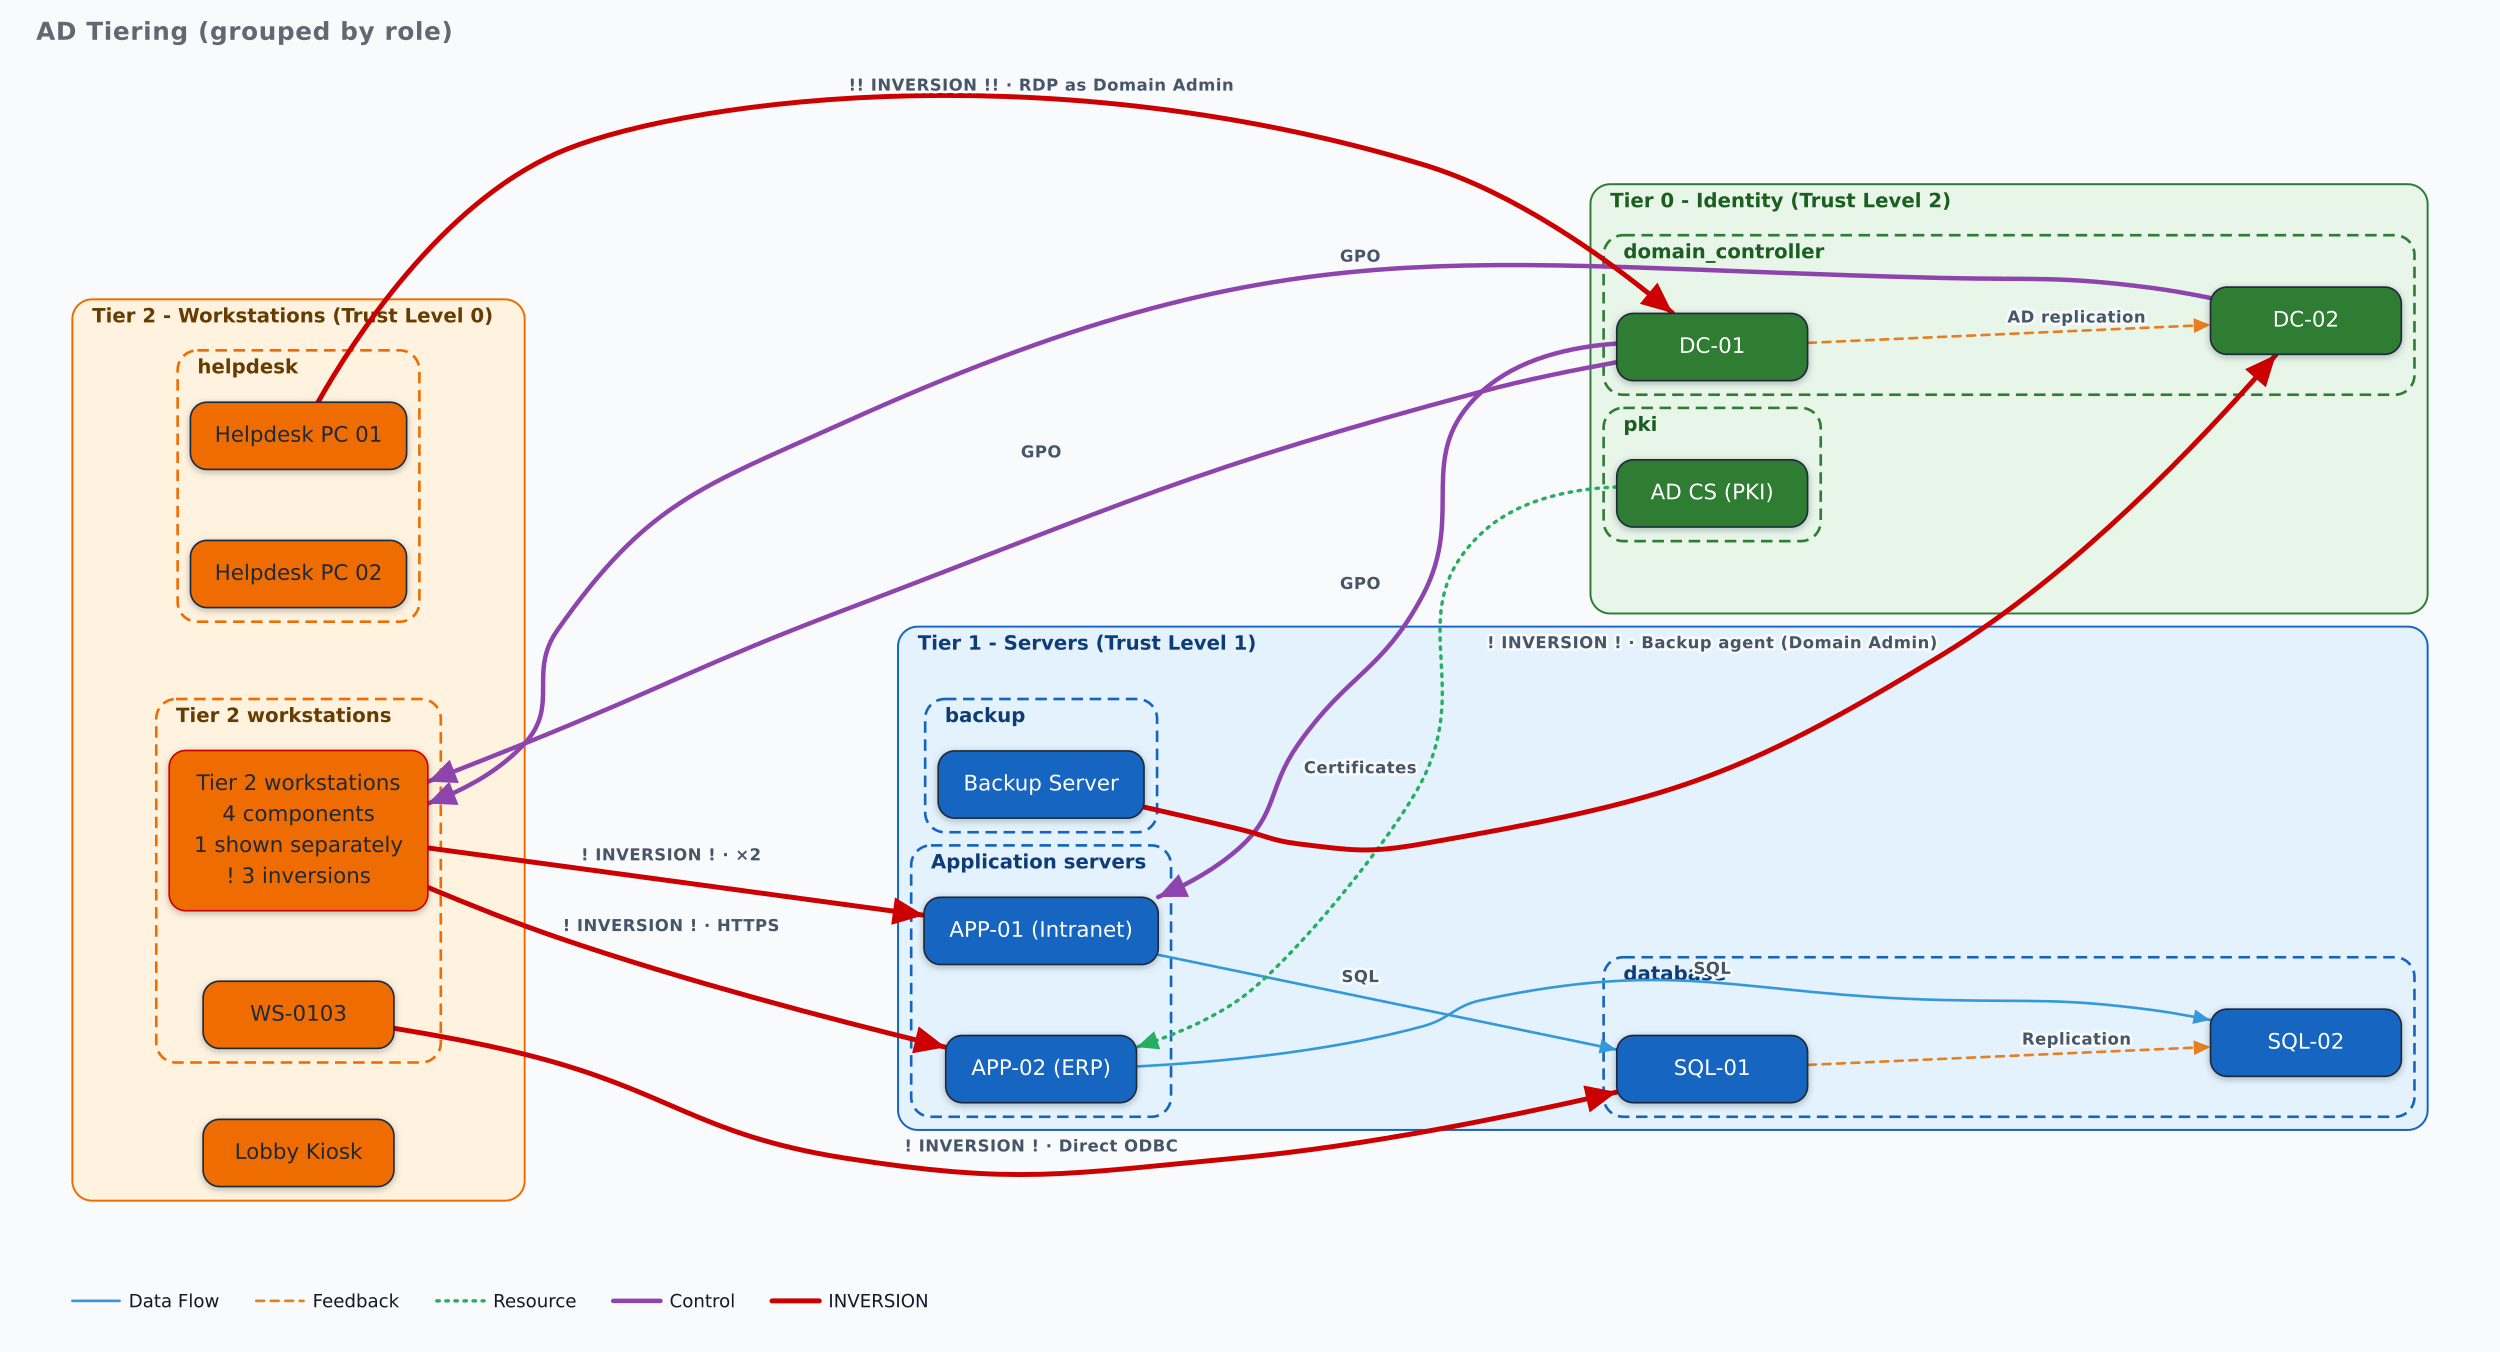
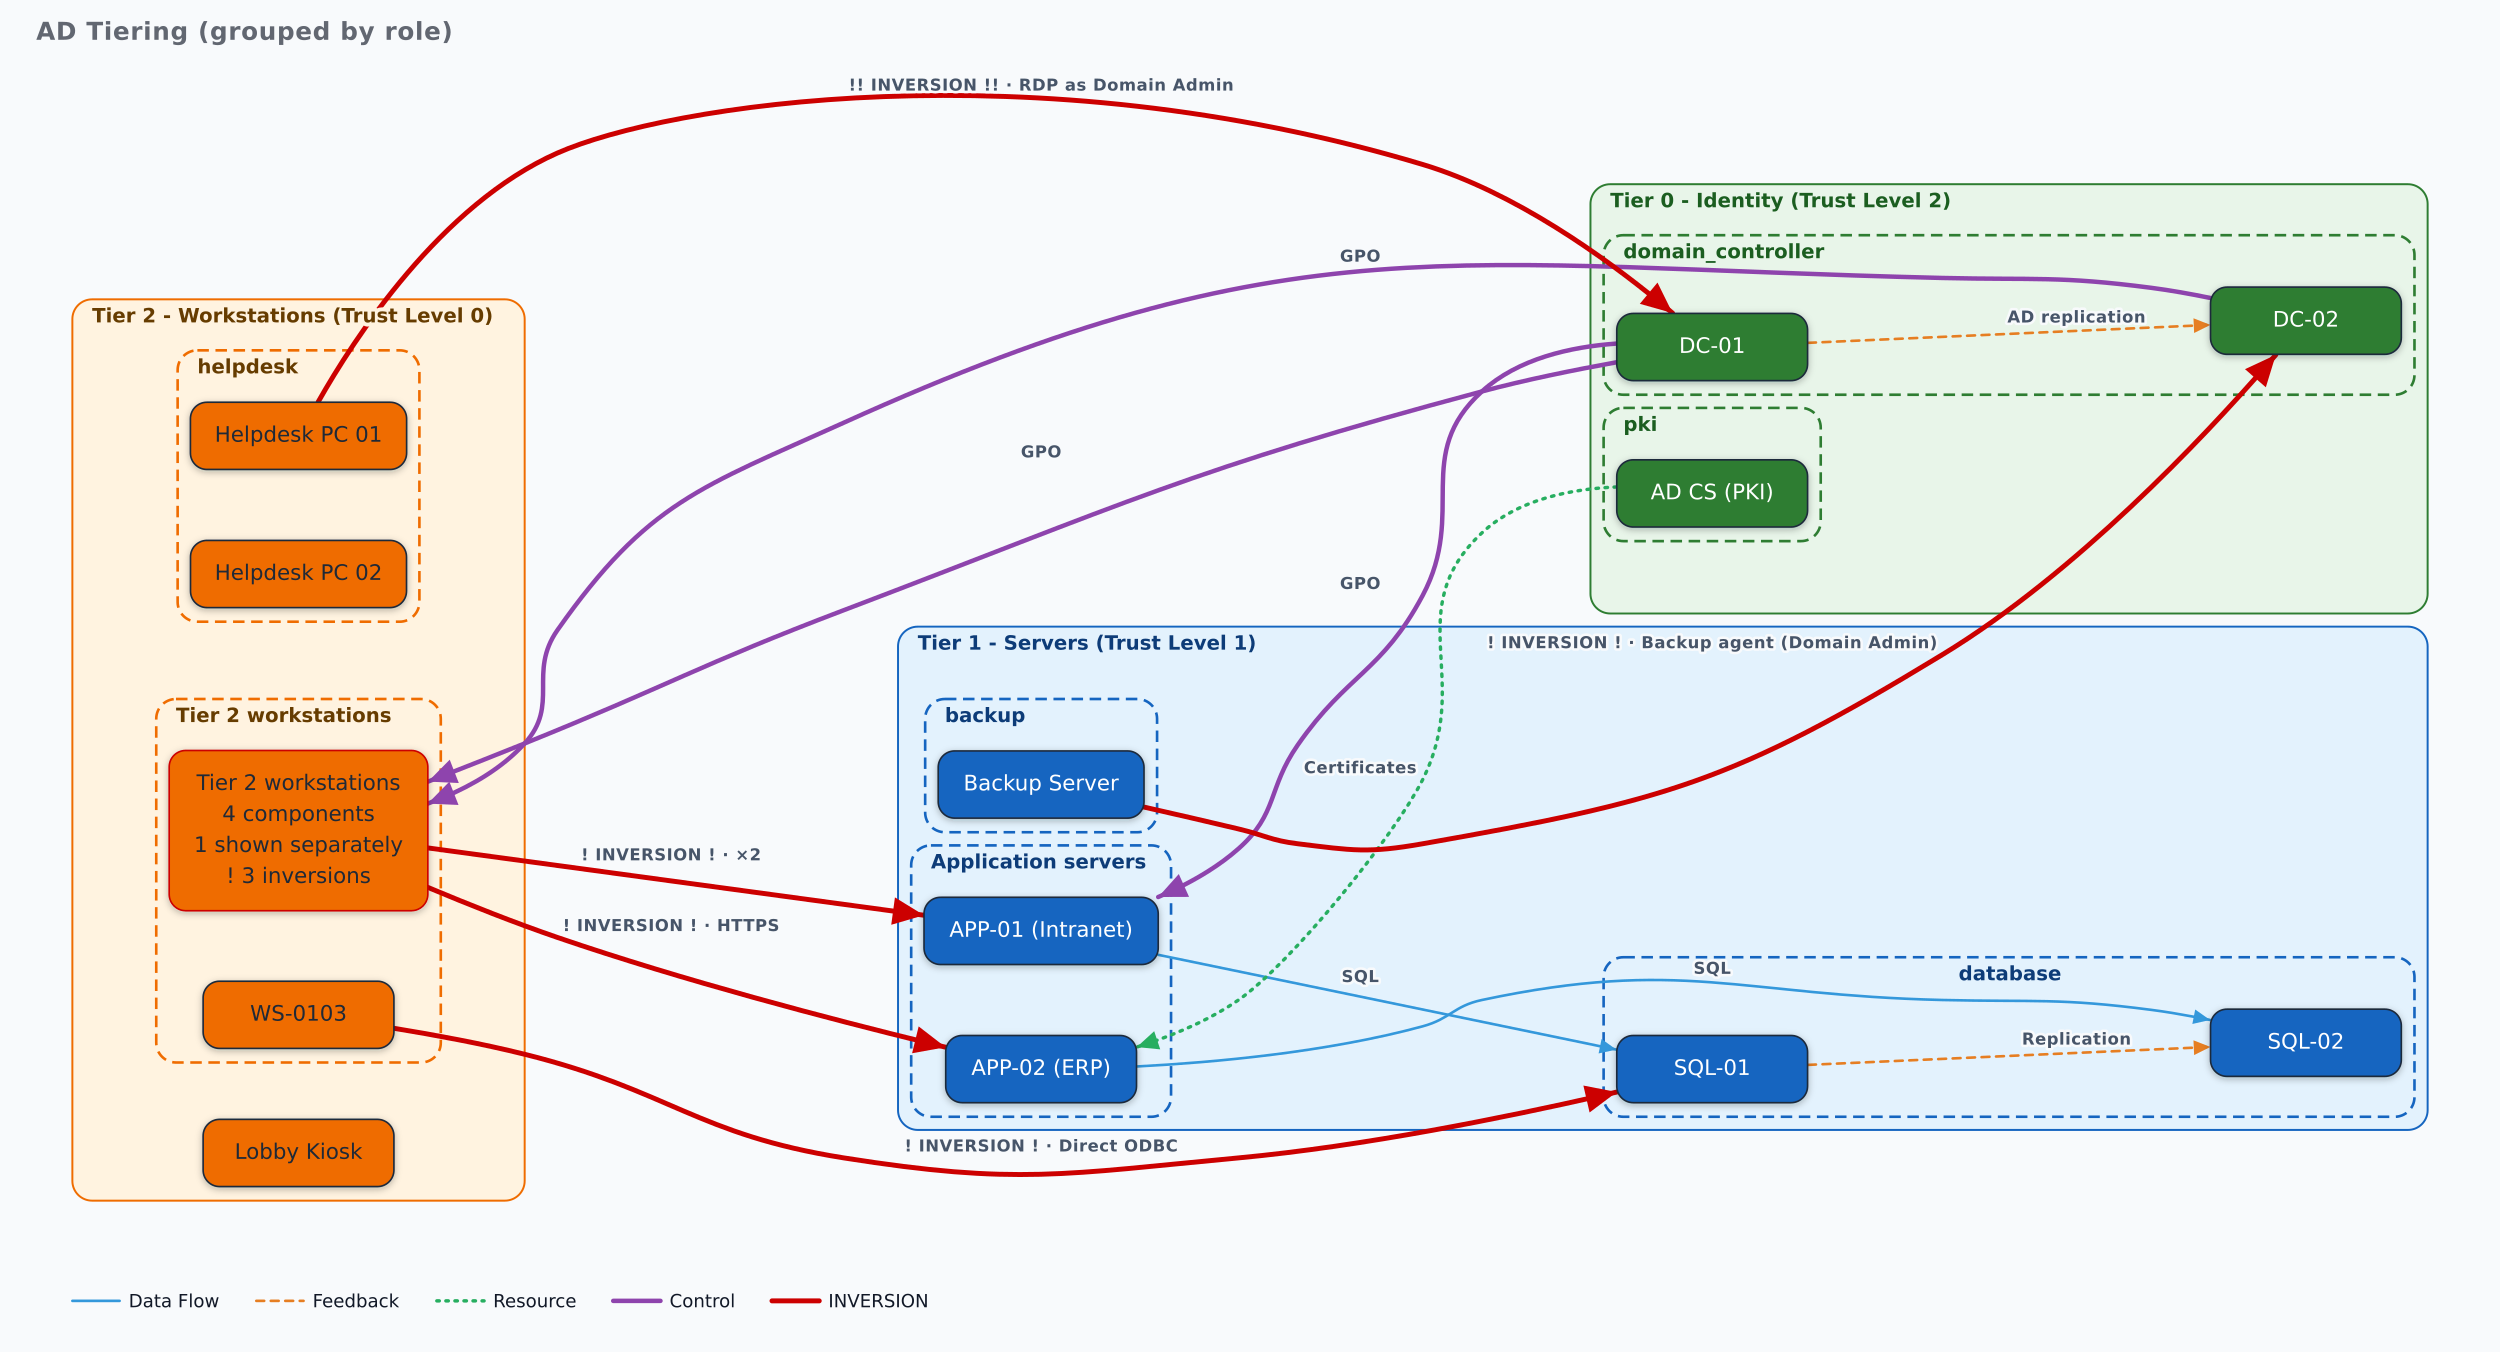
<svg xmlns="http://www.w3.org/2000/svg" width="1520" height="822" viewBox="-44 -44 1520 822" preserveAspectRatio="xMidYMid meet" class="usv-svg usv-privilegegradient" data-usv-engine="svg" data-usv-module="privilegegradient" data-usv-theme="sv_default">
  <defs>
    <filter id="usv-shadow-0" x="-20%" y="-20%" width="140%" height="140%">
      <feDropShadow dx="0" dy="1.2" stdDeviation="2.2" flood-color="#0f172a" flood-opacity="0.28" />
    </filter>
    <marker id="usv-arrow-1" viewBox="0 0 10 10" refX="9" refY="5" markerWidth="7" markerHeight="7" orient="auto-start-reverse">
      <path d="M 0 1 L 9 5 L 0 9 z" fill="#cc0000" />
    </marker>
    <marker id="usv-arrow-2" viewBox="0 0 10 10" refX="9" refY="5" markerWidth="7" markerHeight="7" orient="auto-start-reverse">
      <path d="M 0 1 L 9 5 L 0 9 z" fill="#3498db" />
    </marker>
    <marker id="usv-arrow-3" viewBox="0 0 10 10" refX="9" refY="5" markerWidth="7" markerHeight="7" orient="auto-start-reverse">
      <path d="M 0 1 L 9 5 L 0 9 z" fill="#e67e22" />
    </marker>
    <marker id="usv-arrow-4" viewBox="0 0 10 10" refX="9" refY="5" markerWidth="7" markerHeight="7" orient="auto-start-reverse">
      <path d="M 0 1 L 9 5 L 0 9 z" fill="#8e44ad" />
    </marker>
    <marker id="usv-arrow-5" viewBox="0 0 10 10" refX="9" refY="5" markerWidth="7" markerHeight="7" orient="auto-start-reverse">
      <path d="M 0 1 L 9 5 L 0 9 z" fill="#27ae60" />
    </marker>
  </defs>
  <style type="text/css">
.usv-privilegegradient text { font-family: DejaVu Sans; }
.usv-privilegegradient .usv-node:hover rect, .usv-privilegegradient .usv-node:hover polygon { stroke-width: 2.2; }
</style>
  <rect x="-44" y="-44" width="1520" height="822" rx="0" fill="#f8fafc" stroke="none" stroke-width="0" />
  <g class="usv-cluster" data-cluster-id="tier2" data-label="Tier 2 - Workstations (Trust Level 0)" data-trust-level="0" data-zone="tier2">
    <rect x="0" y="138" width="275" height="548" rx="12" fill="#fff3e0" stroke="#ef6c00" stroke-width="1.2" />
-     <text x="12" y="152" text-anchor="start" font-size="12" fill="#663c00" font-weight="bold">Tier 2 - Workstations (Trust Level 0)</text>
  </g>
  <g class="usv-cluster" data-cluster-id="tier1" data-label="Tier 1 - Servers (Trust Level 1)" data-trust-level="1" data-zone="tier1">
    <rect x="502" y="337" width="930" height="306" rx="12" fill="#e3f2fd" stroke="#1565c0" stroke-width="1.2" />
-     <text x="514" y="351" text-anchor="start" font-size="12" fill="#0d3c78" font-weight="bold">Tier 1 - Servers (Trust Level 1)</text>
  </g>
  <g class="usv-cluster" data-cluster-id="tier0" data-label="Tier 0 - Identity (Trust Level 2)" data-trust-level="2" data-zone="tier0">
    <rect x="923" y="68" width="509" height="261" rx="12" fill="#e8f5e9" stroke="#2e7d32" stroke-width="1.2" />
-     <text x="935" y="82" text-anchor="start" font-size="12" fill="#1b5e20" font-weight="bold">Tier 0 - Identity (Trust Level 2)</text>
  </g>
  <g class="usv-cluster" data-cluster-id="tier2_workstation" data-collapsed="true" data-kept-count="1" data-label="Tier 2 workstations" data-zone="tier2">
    <rect x="51" y="381" width="173" height="221" rx="12" fill="#fff3e0" stroke="#ef6c00" stroke-width="1.6" stroke-dasharray="7 4" />
-     <text x="63" y="395" text-anchor="start" font-size="12" fill="#663c00" font-weight="bold">Tier 2 workstations</text>
  </g>
  <g class="usv-cluster" data-cluster-id="tier2_helpdesk" data-collapsed="false" data-label="helpdesk" data-zone="tier2">
    <rect x="64" y="169" width="147" height="165" rx="12" fill="#fff3e0" stroke="#ef6c00" stroke-width="1.6" stroke-dasharray="7 4" />
-     <text x="76" y="183" text-anchor="start" font-size="12" fill="#663c00" font-weight="bold">helpdesk</text>
  </g>
  <g class="usv-cluster" data-cluster-id="tier1_app_server" data-collapsed="false" data-label="Application servers" data-zone="tier1">
    <rect x="510" y="470" width="158" height="165" rx="12" fill="#e3f2fd" stroke="#1565c0" stroke-width="1.6" stroke-dasharray="7 4" />
-     <text x="522" y="484" text-anchor="start" font-size="12" fill="#0d3c78" font-weight="bold">Application servers</text>
  </g>
  <g class="usv-cluster" data-cluster-id="tier1_database" data-collapsed="false" data-label="database" data-zone="tier1">
    <rect x="931" y="538" width="493" height="97" rx="12" fill="#e3f2fd" stroke="#1565c0" stroke-width="1.6" stroke-dasharray="7 4" />
-     <text x="943" y="552" text-anchor="start" font-size="12" fill="#0d3c78" font-weight="bold">database</text>
  </g>
  <g class="usv-cluster" data-cluster-id="tier1_backup" data-collapsed="false" data-label="backup" data-zone="tier1">
    <rect x="518.5" y="381" width="141" height="81" rx="12" fill="#e3f2fd" stroke="#1565c0" stroke-width="1.6" stroke-dasharray="7 4" />
-     <text x="530.5" y="395" text-anchor="start" font-size="12" fill="#0d3c78" font-weight="bold">backup</text>
  </g>
  <g class="usv-cluster" data-cluster-id="tier0_domain_controller" data-collapsed="false" data-label="domain_controller" data-zone="tier0">
    <rect x="931" y="99" width="493" height="97" rx="12" fill="#e8f5e9" stroke="#2e7d32" stroke-width="1.6" stroke-dasharray="7 4" />
-     <text x="943" y="113" text-anchor="start" font-size="12" fill="#1b5e20" font-weight="bold">domain_controller</text>
  </g>
  <g class="usv-cluster" data-cluster-id="tier0_pki" data-collapsed="false" data-label="pki" data-zone="tier0">
    <rect x="931" y="204" width="132" height="81" rx="12" fill="#e8f5e9" stroke="#2e7d32" stroke-width="1.6" stroke-dasharray="7 4" />
-     <text x="943" y="218" text-anchor="start" font-size="12" fill="#1b5e20" font-weight="bold">pki</text>
  </g>
  <g class="usv-edge usv-edge--inversion" data-edge-count="2" data-from="__group_tier2/workstation" data-inversion="true" data-severity="medium" data-to="app_01" data-trust-gap="1" data-type="data">
    <path d="M 216.03 471.52 C 297.52 482.58 425.11 499.89 507.64 511.1 L 517.73 512.46" fill="none" stroke="#cc0000" stroke-width="3" stroke-linecap="round" marker-end="url(#usv-arrow-1)" />
  </g>
  <g class="usv-edge usv-edge--inversion" data-from="__group_tier2/workstation" data-inversion="true" data-severity="medium" data-to="app_02" data-trust-gap="1" data-type="data">
    <path d="M 216.16 495.54 C 241.09 506.01 268.98 517.08 295 526 C 371.27 552.13 460.96 575.59 520.83 590.24 L 530.91 592.7" fill="none" stroke="#cc0000" stroke-width="3" stroke-linecap="round" marker-end="url(#usv-arrow-1)" />
  </g>
  <g class="usv-edge usv-edge--data" data-from="app_01" data-to="sql_01" data-type="data">
    <path d="M 660.26 536.54 C 735.58 552.12 854.33 576.69 928.55 592.05 L 938.72 594.15" fill="none" stroke="#3498db" stroke-width="1.6" stroke-linecap="round" marker-end="url(#usv-arrow-2)" />
  </g>
  <g class="usv-edge usv-edge--data" data-from="app_02" data-to="sql_02" data-type="data">
    <path d="M 647.39 604.4 C 694.7 601.94 763.16 595.71 821 580 C 837.9 575.41 839.87 567.63 857 564 C 978.73 538.17 1012.6 561.06 1137 564 C 1193.5 565.33 1208 562.7 1264 570 C 1272.4 571.09 1281.1 572.54 1289.7 574.16 L 1299.7 576.13" fill="none" stroke="#3498db" stroke-width="1.6" stroke-linecap="round" marker-end="url(#usv-arrow-2)" />
  </g>
  <g class="usv-edge usv-edge--feedback" data-from="sql_01" data-to="sql_02" data-type="feedback">
    <path d="M 1055.3 603.45 C 1119.1 600.6 1222.2 596.01 1289.8 592.99 L 1299.9 592.54" fill="none" stroke="#e67e22" stroke-width="1.6" stroke-linecap="round" stroke-dasharray="4.8 4" marker-end="url(#usv-arrow-3)" />
  </g>
  <g class="usv-edge usv-edge--control" data-from="dc_01" data-to="app_01" data-type="control">
    <path d="M 938.78 164.9 C 910.95 166.87 878.87 174.02 857 194 C 814.62 232.7 847.97 267.34 821 318 C 796.24 364.51 775.08 365.73 745 409 C 726.59 435.48 733.14 450.62 709 472 C 697.51 482.18 683.65 490.49 669.51 497.2 L 660.2 501.38" fill="none" stroke="#8e44ad" stroke-width="2.72" stroke-linecap="round" marker-end="url(#usv-arrow-4)" />
  </g>
  <g class="usv-edge usv-edge--control" data-from="dc_01" data-to="__group_tier2/workstation" data-type="control">
    <path d="M 938.79 176.27 C 913.53 180.84 883.6 186.89 857 194 C 680.88 241.05 639.42 262.29 469 327 C 381.65 360.17 361.67 373.09 275 408 C 259.13 414.39 242.17 421.09 225.8 427.48 L 216.23 431.21" fill="none" stroke="#8e44ad" stroke-width="2.72" stroke-linecap="round" marker-end="url(#usv-arrow-4)" />
  </g>
  <g class="usv-edge usv-edge--control" data-from="dc_02" data-to="__group_tier2/workstation" data-type="control">
    <path d="M 1299.7 137.13 C 1288 134.73 1275.6 132.51 1264 131 C 1208 123.7 1193.5 126.33 1137 125 C 837.63 117.93 741.83 89.56 469 213 C 382.01 252.36 349.94 260.91 295 339 C 276.63 365.11 296.56 384.45 275 408 C 261.64 422.6 243.78 433.22 225.39 440.93 L 216.05 444.6" fill="none" stroke="#8e44ad" stroke-width="2.72" stroke-linecap="round" marker-end="url(#usv-arrow-4)" />
  </g>
  <g class="usv-edge usv-edge--resource" data-from="adcs_01" data-to="app_02" data-type="resource">
    <path d="M 938.84 252.08 C 910.85 253.26 878.62 259.73 857 280 C 806.98 326.89 851.8 368.75 821 430 C 803.57 464.67 740.88 541.86 709 564 C 693.44 574.81 674.81 583.11 656.96 589.36 L 647.15 592.62" fill="none" stroke="#27ae60" stroke-width="2.08" stroke-linecap="round" stroke-dasharray="1.5 4" marker-end="url(#usv-arrow-5)" />
  </g>
  <g class="usv-edge usv-edge--feedback" data-from="dc_01" data-to="dc_02" data-type="feedback">
    <path d="M 1055.3 164.45 C 1119.1 161.6 1222.2 157.01 1289.8 153.99 L 1299.9 153.54" fill="none" stroke="#e67e22" stroke-width="1.6" stroke-linecap="round" stroke-dasharray="4.8 4" marker-end="url(#usv-arrow-3)" />
  </g>
  <g class="usv-edge usv-edge--inversion" data-from="helpdesk_01" data-inversion="true" data-severity="high" data-to="dc_01" data-trust-gap="2" data-type="control">
    <path d="M 149.49 200.3 C 171.25 161.84 223.92 80.42 295 49 C 360.94 19.85 582.68 -15.55 821 56 C 876.75 72.74 931.93 112.65 964.99 139.77 L 972.91 146.36" fill="none" stroke="#cc0000" stroke-width="3" stroke-linecap="round" marker-end="url(#usv-arrow-1)" />
  </g>
  <g class="usv-edge usv-edge--inversion" data-from="backup_01" data-inversion="true" data-severity="medium" data-to="dc_02" data-trust-gap="1" data-type="resource">
    <path d="M 651.52 446.69 C 670.01 450.88 690.35 455.55 709 460 C 725.04 463.82 728.63 466.98 745 469 C 778.52 473.13 787.74 474.86 821 469 C 968.19 443.05 1009.4 431.75 1137 354 C 1218.1 304.62 1295.4 222.38 1333.1 179.3 L 1339.7 171.72" fill="none" stroke="#cc0000" stroke-width="3" stroke-linecap="round" marker-end="url(#usv-arrow-1)" />
  </g>
  <g class="usv-edge usv-edge--inversion" data-from="ws_0103" data-inversion="true" data-severity="medium" data-to="sql_01" data-trust-gap="1" data-type="data">
    <path d="M 195.66 581.22 C 220.24 585.23 249.2 590.58 275 597 C 362.97 618.9 379.46 645.83 469 660 C 574.35 676.68 602.79 669.9 709 660 C 785.23 652.89 871.4 635.38 929.25 622.21 L 939 619.97" fill="none" stroke="#cc0000" stroke-width="3" stroke-linecap="round" marker-end="url(#usv-arrow-1)" />
  </g>
  <g class="usv-node usv-node--group" data-cluster-id="tier2_workstation" data-collapsed="true" data-inversion-count="3" data-kept-count="1" data-kind="group" data-label="Tier 2 workstations" data-max-severity="medium" data-member-count="4" data-node-id="__group_tier2_workstation" data-trust-level="0" data-zone="tier2">
    <rect x="58.87" y="412.3" width="157.26" height="97.4" rx="10" fill="#ef6c00" stroke="#cc0000" stroke-width="1" filter="url(#usv-shadow-0)" />
    <text x="137.5" y="436.3" text-anchor="middle" font-size="13" fill="#1f2937">Tier 2 workstations</text>
    <text x="137.5" y="455.15" text-anchor="middle" font-size="13" fill="#1f2937">4 components</text>
    <text x="137.5" y="474" text-anchor="middle" font-size="13" fill="#1f2937">1 shown separately</text>
    <text x="137.5" y="492.85" text-anchor="middle" font-size="13" fill="#1f2937">! 3 inversions</text>
  </g>
  <g class="usv-node usv-node--component" data-cluster-id="tier2_workstation" data-kept="true" data-kind="component" data-label="WS-0103" data-node-id="ws_0103" data-trust-level="0" data-zone="tier2">
    <rect x="79.5" y="552.58" width="116" height="40.85" rx="10" fill="#ef6c00" stroke="#1e293b" stroke-width="1" filter="url(#usv-shadow-0)" />
    <text x="137.5" y="576.58" text-anchor="middle" font-size="13" fill="#1f2937">WS-0103</text>
  </g>
  <g class="usv-node usv-node--component" data-kind="component" data-label="Helpdesk PC 01" data-node-id="helpdesk_01" data-trust-level="0" data-zone="tier2">
    <rect x="71.78" y="200.57" width="131.44" height="40.85" rx="10" fill="#ef6c00" stroke="#1e293b" stroke-width="1" filter="url(#usv-shadow-0)" />
    <text x="137.5" y="224.57" text-anchor="middle" font-size="13" fill="#1f2937">Helpdesk PC 01</text>
  </g>
  <g class="usv-node usv-node--component" data-kind="component" data-label="Helpdesk PC 02" data-node-id="helpdesk_02" data-trust-level="0" data-zone="tier2">
    <rect x="71.83" y="284.57" width="131.33" height="40.85" rx="10" fill="#ef6c00" stroke="#1e293b" stroke-width="1" filter="url(#usv-shadow-0)" />
    <text x="137.5" y="308.57" text-anchor="middle" font-size="13" fill="#1f2937">Helpdesk PC 02</text>
  </g>
  <g class="usv-node usv-node--component" data-kind="component" data-label="Lobby Kiosk" data-node-id="kiosk_01" data-trust-level="0" data-zone="tier2">
    <rect x="79.5" y="636.58" width="116" height="40.85" rx="10" fill="#ef6c00" stroke="#1e293b" stroke-width="1" filter="url(#usv-shadow-0)" />
    <text x="137.5" y="660.58" text-anchor="middle" font-size="13" fill="#1f2937">Lobby Kiosk</text>
  </g>
  <g class="usv-node usv-node--component" data-kind="component" data-label="APP-01 (Intranet)" data-node-id="app_01" data-trust-level="1" data-zone="tier1">
    <rect x="517.81" y="501.57" width="142.39" height="40.85" rx="10" fill="#1565c0" stroke="#1e293b" stroke-width="1" filter="url(#usv-shadow-0)" />
    <text x="589" y="525.58" text-anchor="middle" font-size="13" fill="#ffffff">APP-01 (Intranet)</text>
  </g>
  <g class="usv-node usv-node--component" data-kind="component" data-label="APP-02 (ERP)" data-node-id="app_02" data-trust-level="1" data-zone="tier1">
    <rect x="531" y="585.58" width="116" height="40.85" rx="10" fill="#1565c0" stroke="#1e293b" stroke-width="1" filter="url(#usv-shadow-0)" />
    <text x="589" y="609.58" text-anchor="middle" font-size="13" fill="#ffffff">APP-02 (ERP)</text>
  </g>
  <g class="usv-node usv-node--component" data-kind="component" data-label="SQL-01" data-node-id="sql_01" data-trust-level="1" data-zone="tier1">
    <rect x="939" y="585.58" width="116" height="40.85" rx="10" fill="#1565c0" stroke="#1e293b" stroke-width="1" filter="url(#usv-shadow-0)" />
    <text x="997" y="609.58" text-anchor="middle" font-size="13" fill="#ffffff">SQL-01</text>
  </g>
  <g class="usv-node usv-node--component" data-kind="component" data-label="SQL-02" data-node-id="sql_02" data-trust-level="1" data-zone="tier1">
    <rect x="1300" y="569.58" width="116" height="40.85" rx="10" fill="#1565c0" stroke="#1e293b" stroke-width="1" filter="url(#usv-shadow-0)" />
    <text x="1358" y="593.58" text-anchor="middle" font-size="13" fill="#ffffff">SQL-02</text>
  </g>
  <g class="usv-node usv-node--component" data-kind="component" data-label="Backup Server" data-node-id="backup_01" data-trust-level="1" data-zone="tier1">
    <rect x="526.43" y="412.57" width="125.13" height="40.85" rx="10" fill="#1565c0" stroke="#1e293b" stroke-width="1" filter="url(#usv-shadow-0)" />
    <text x="589" y="436.57" text-anchor="middle" font-size="13" fill="#ffffff">Backup Server</text>
  </g>
  <g class="usv-node usv-node--component" data-kind="component" data-label="DC-01" data-node-id="dc_01" data-trust-level="2" data-zone="tier0">
    <rect x="939" y="146.57" width="116" height="40.85" rx="10" fill="#2e7d32" stroke="#1e293b" stroke-width="1" filter="url(#usv-shadow-0)" />
    <text x="997" y="170.57" text-anchor="middle" font-size="13" fill="#ffffff">DC-01</text>
  </g>
  <g class="usv-node usv-node--component" data-kind="component" data-label="DC-02" data-node-id="dc_02" data-trust-level="2" data-zone="tier0">
    <rect x="1300" y="130.57" width="116" height="40.85" rx="10" fill="#2e7d32" stroke="#1e293b" stroke-width="1" filter="url(#usv-shadow-0)" />
    <text x="1358" y="154.57" text-anchor="middle" font-size="13" fill="#ffffff">DC-02</text>
  </g>
  <g class="usv-node usv-node--component" data-kind="component" data-label="AD CS (PKI)" data-node-id="adcs_01" data-trust-level="2" data-zone="tier0">
    <rect x="939" y="235.57" width="116" height="40.85" rx="10" fill="#2e7d32" stroke="#1e293b" stroke-width="1" filter="url(#usv-shadow-0)" />
    <text x="997" y="259.57" text-anchor="middle" font-size="13" fill="#ffffff">AD CS (PKI)</text>
+   </g>
+   <g class="usv-label usv-label--cluster" data-cluster-id="tier2">
+     <text x="12" y="152" text-anchor="start" font-size="12" fill="#fff3e0" font-weight="bold" stroke="#fff3e0" stroke-width="4.8" stroke-linejoin="round">Tier 2 - Workstations (Trust Level 0)</text>
+     <text x="12" y="152" text-anchor="start" font-size="12" fill="#663c00" font-weight="bold">Tier 2 - Workstations (Trust Level 0)</text>
+   </g>
+   <g class="usv-label usv-label--cluster" data-cluster-id="tier1">
+     <text x="514" y="351" text-anchor="start" font-size="12" fill="#e3f2fd" font-weight="bold" stroke="#e3f2fd" stroke-width="4.8" stroke-linejoin="round">Tier 1 - Servers (Trust Level 1)</text>
+     <text x="514" y="351" text-anchor="start" font-size="12" fill="#0d3c78" font-weight="bold">Tier 1 - Servers (Trust Level 1)</text>
+   </g>
+   <g class="usv-label usv-label--cluster" data-cluster-id="tier0">
+     <text x="935" y="82" text-anchor="start" font-size="12" fill="#e8f5e9" font-weight="bold" stroke="#e8f5e9" stroke-width="4.8" stroke-linejoin="round">Tier 0 - Identity (Trust Level 2)</text>
+     <text x="935" y="82" text-anchor="start" font-size="12" fill="#1b5e20" font-weight="bold">Tier 0 - Identity (Trust Level 2)</text>
+   </g>
+   <g class="usv-label usv-label--cluster" data-cluster-id="tier2_workstation">
+     <text x="63" y="395" text-anchor="start" font-size="12" fill="#fff3e0" font-weight="bold" stroke="#fff3e0" stroke-width="4.8" stroke-linejoin="round">Tier 2 workstations</text>
+     <text x="63" y="395" text-anchor="start" font-size="12" fill="#663c00" font-weight="bold">Tier 2 workstations</text>
+   </g>
+   <g class="usv-label usv-label--cluster" data-cluster-id="tier2_helpdesk">
+     <text x="76" y="183" text-anchor="start" font-size="12" fill="#fff3e0" font-weight="bold" stroke="#fff3e0" stroke-width="4.8" stroke-linejoin="round">helpdesk</text>
+     <text x="76" y="183" text-anchor="start" font-size="12" fill="#663c00" font-weight="bold">helpdesk</text>
+   </g>
+   <g class="usv-label usv-label--cluster" data-cluster-id="tier1_app_server">
+     <text x="522" y="484" text-anchor="start" font-size="12" fill="#e3f2fd" font-weight="bold" stroke="#e3f2fd" stroke-width="4.8" stroke-linejoin="round">Application servers</text>
+     <text x="522" y="484" text-anchor="start" font-size="12" fill="#0d3c78" font-weight="bold">Application servers</text>
+   </g>
+   <g class="usv-label usv-label--cluster" data-cluster-id="tier1_database">
+     <text x="1146.82" y="552" text-anchor="start" font-size="12" fill="#e3f2fd" font-weight="bold" stroke="#e3f2fd" stroke-width="4.8" stroke-linejoin="round">database</text>
+     <text x="1146.82" y="552" text-anchor="start" font-size="12" fill="#0d3c78" font-weight="bold">database</text>
+   </g>
+   <g class="usv-label usv-label--cluster" data-cluster-id="tier1_backup">
+     <text x="530.5" y="395" text-anchor="start" font-size="12" fill="#e3f2fd" font-weight="bold" stroke="#e3f2fd" stroke-width="4.8" stroke-linejoin="round">backup</text>
+     <text x="530.5" y="395" text-anchor="start" font-size="12" fill="#0d3c78" font-weight="bold">backup</text>
+   </g>
+   <g class="usv-label usv-label--cluster" data-cluster-id="tier0_domain_controller">
+     <text x="943" y="113" text-anchor="start" font-size="12" fill="#e8f5e9" font-weight="bold" stroke="#e8f5e9" stroke-width="4.8" stroke-linejoin="round">domain_controller</text>
+     <text x="943" y="113" text-anchor="start" font-size="12" fill="#1b5e20" font-weight="bold">domain_controller</text>
+   </g>
+   <g class="usv-label usv-label--cluster" data-cluster-id="tier0_pki">
+     <text x="943" y="218" text-anchor="start" font-size="12" fill="#e8f5e9" font-weight="bold" stroke="#e8f5e9" stroke-width="4.8" stroke-linejoin="round">pki</text>
+     <text x="943" y="218" text-anchor="start" font-size="12" fill="#1b5e20" font-weight="bold">pki</text>
  </g>
  <text x="-22" y="-19.8" text-anchor="start" font-size="15" font-weight="600" fill="#111827" opacity="0.65" letter-spacing="0.4">AD Tiering (grouped by role)</text>
  <g class="usv-edge-label">
    <text x="364" y="479.1" text-anchor="middle" font-size="10" font-weight="600" letter-spacing="0.3" fill="#f8fafc" stroke="#f8fafc" stroke-width="3.2" stroke-linejoin="round">! INVERSION ! · ×2</text>
    <text x="364" y="479.1" text-anchor="middle" font-size="10" font-weight="600" letter-spacing="0.3" fill="#475569">! INVERSION ! · ×2</text>
  </g>
  <g class="usv-edge-label">
    <text x="364" y="522.1" text-anchor="middle" font-size="10" font-weight="600" letter-spacing="0.3" fill="#f8fafc" stroke="#f8fafc" stroke-width="3.2" stroke-linejoin="round">! INVERSION ! · HTTPS</text>
    <text x="364" y="522.1" text-anchor="middle" font-size="10" font-weight="600" letter-spacing="0.3" fill="#475569">! INVERSION ! · HTTPS</text>
  </g>
  <g class="usv-edge-label">
    <text x="783" y="553.1" text-anchor="middle" font-size="10" font-weight="600" letter-spacing="0.3" fill="#f8fafc" stroke="#f8fafc" stroke-width="3.2" stroke-linejoin="round">SQL</text>
    <text x="783" y="553.1" text-anchor="middle" font-size="10" font-weight="600" letter-spacing="0.3" fill="#475569">SQL</text>
  </g>
  <g class="usv-edge-label">
    <text x="997" y="548.1" text-anchor="middle" font-size="10" font-weight="600" letter-spacing="0.3" fill="#f8fafc" stroke="#f8fafc" stroke-width="3.2" stroke-linejoin="round">SQL</text>
    <text x="997" y="548.1" text-anchor="middle" font-size="10" font-weight="600" letter-spacing="0.3" fill="#475569">SQL</text>
  </g>
  <g class="usv-edge-label">
    <text x="1218.5" y="591.1" text-anchor="middle" font-size="10" font-weight="600" letter-spacing="0.3" fill="#f8fafc" stroke="#f8fafc" stroke-width="3.2" stroke-linejoin="round">Replication</text>
    <text x="1218.5" y="591.1" text-anchor="middle" font-size="10" font-weight="600" letter-spacing="0.3" fill="#475569">Replication</text>
  </g>
  <g class="usv-edge-label">
    <text x="783" y="314.1" text-anchor="middle" font-size="10" font-weight="600" letter-spacing="0.3" fill="#f8fafc" stroke="#f8fafc" stroke-width="3.2" stroke-linejoin="round">GPO</text>
    <text x="783" y="314.1" text-anchor="middle" font-size="10" font-weight="600" letter-spacing="0.3" fill="#475569">GPO</text>
  </g>
  <g class="usv-edge-label">
    <text x="589" y="234.1" text-anchor="middle" font-size="10" font-weight="600" letter-spacing="0.3" fill="#f8fafc" stroke="#f8fafc" stroke-width="3.2" stroke-linejoin="round">GPO</text>
    <text x="589" y="234.1" text-anchor="middle" font-size="10" font-weight="600" letter-spacing="0.3" fill="#475569">GPO</text>
  </g>
  <g class="usv-edge-label">
    <text x="783" y="115.1" text-anchor="middle" font-size="10" font-weight="600" letter-spacing="0.3" fill="#f8fafc" stroke="#f8fafc" stroke-width="3.2" stroke-linejoin="round">GPO</text>
    <text x="783" y="115.1" text-anchor="middle" font-size="10" font-weight="600" letter-spacing="0.3" fill="#475569">GPO</text>
  </g>
  <g class="usv-edge-label">
    <text x="783" y="426.1" text-anchor="middle" font-size="10" font-weight="600" letter-spacing="0.3" fill="#f8fafc" stroke="#f8fafc" stroke-width="3.2" stroke-linejoin="round">Certificates</text>
    <text x="783" y="426.1" text-anchor="middle" font-size="10" font-weight="600" letter-spacing="0.3" fill="#475569">Certificates</text>
  </g>
  <g class="usv-edge-label">
    <text x="1218.5" y="152.1" text-anchor="middle" font-size="10" font-weight="600" letter-spacing="0.3" fill="#f8fafc" stroke="#f8fafc" stroke-width="3.2" stroke-linejoin="round">AD replication</text>
    <text x="1218.5" y="152.1" text-anchor="middle" font-size="10" font-weight="600" letter-spacing="0.3" fill="#475569">AD replication</text>
  </g>
  <g class="usv-edge-label">
    <text x="589" y="11.1" text-anchor="middle" font-size="10" font-weight="600" letter-spacing="0.3" fill="#f8fafc" stroke="#f8fafc" stroke-width="3.2" stroke-linejoin="round">!! INVERSION !! · RDP as Domain Admin</text>
    <text x="589" y="11.1" text-anchor="middle" font-size="10" font-weight="600" letter-spacing="0.3" fill="#475569">!! INVERSION !! · RDP as Domain Admin</text>
  </g>
  <g class="usv-edge-label">
    <text x="997" y="350.1" text-anchor="middle" font-size="10" font-weight="600" letter-spacing="0.3" fill="#f8fafc" stroke="#f8fafc" stroke-width="3.2" stroke-linejoin="round">! INVERSION ! · Backup agent (Domain Admin)</text>
    <text x="997" y="350.1" text-anchor="middle" font-size="10" font-weight="600" letter-spacing="0.3" fill="#475569">! INVERSION ! · Backup agent (Domain Admin)</text>
  </g>
  <g class="usv-edge-label">
    <text x="589" y="656.1" text-anchor="middle" font-size="10" font-weight="600" letter-spacing="0.3" fill="#f8fafc" stroke="#f8fafc" stroke-width="3.2" stroke-linejoin="round">! INVERSION ! · Direct ODBC</text>
    <text x="589" y="656.1" text-anchor="middle" font-size="10" font-weight="600" letter-spacing="0.3" fill="#475569">! INVERSION ! · Direct ODBC</text>
  </g>
  <g class="usv-legend">
    <path d="M 0 746.93 L 28.73 746.93" fill="none" stroke="#3498db" stroke-width="1.6" stroke-linecap="round" />
    <text x="34.25" y="750.8" text-anchor="start" font-size="11.05" fill="#111827">Data Flow</text>
    <path d="M 111.83 746.93 L 140.56 746.93" fill="none" stroke="#e67e22" stroke-width="1.6" stroke-linecap="round" stroke-dasharray="4.8 4" />
    <text x="146.08" y="750.8" text-anchor="start" font-size="11.05" fill="#111827">Feedback</text>
    <path d="M 221.59 746.93 L 250.32 746.93" fill="none" stroke="#27ae60" stroke-width="2.08" stroke-linecap="round" stroke-dasharray="1.5 4" />
    <text x="255.84" y="750.8" text-anchor="start" font-size="11.05" fill="#111827">Resource</text>
    <path d="M 328.84 746.93 L 357.57 746.93" fill="none" stroke="#8e44ad" stroke-width="2.72" stroke-linecap="round" />
    <text x="363.09" y="750.8" text-anchor="start" font-size="11.05" fill="#111827">Control</text>
    <path d="M 425.37 746.93 L 454.1 746.93" fill="none" stroke="#cc0000" stroke-width="3" stroke-linecap="round" />
    <text x="459.63" y="750.8" text-anchor="start" font-size="11.05" fill="#111827">INVERSION</text>
  </g>
</svg>
